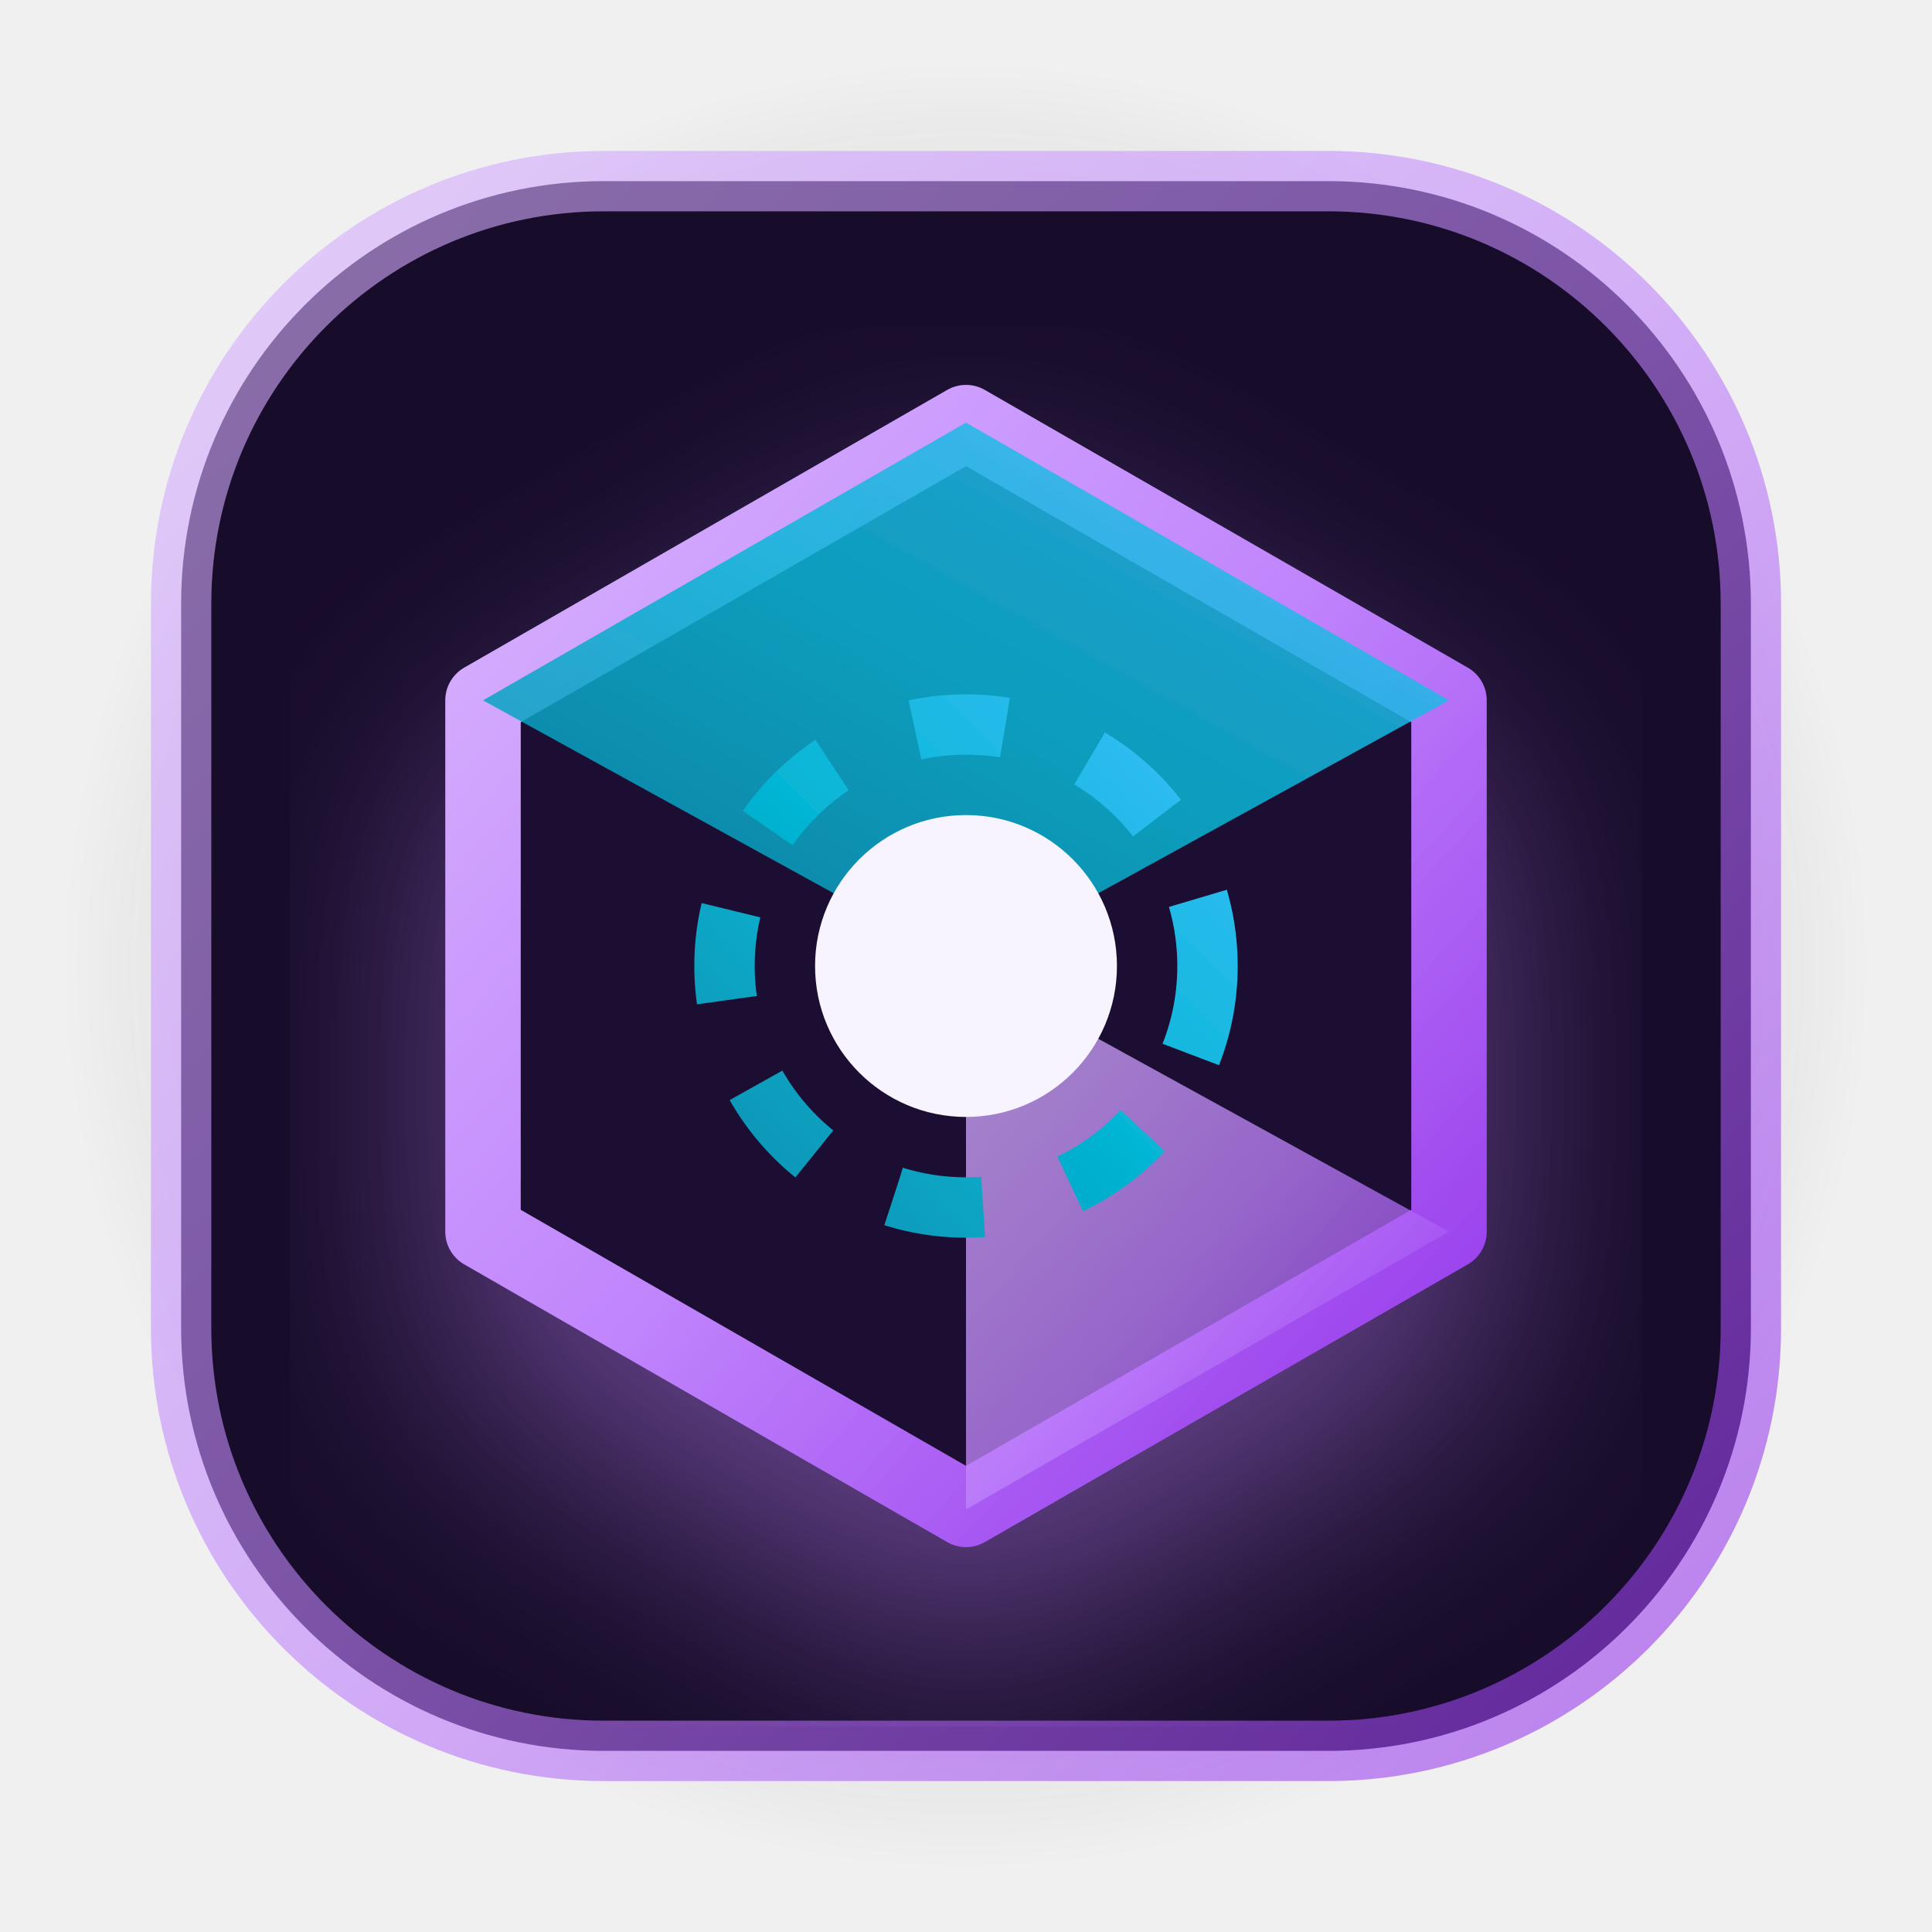
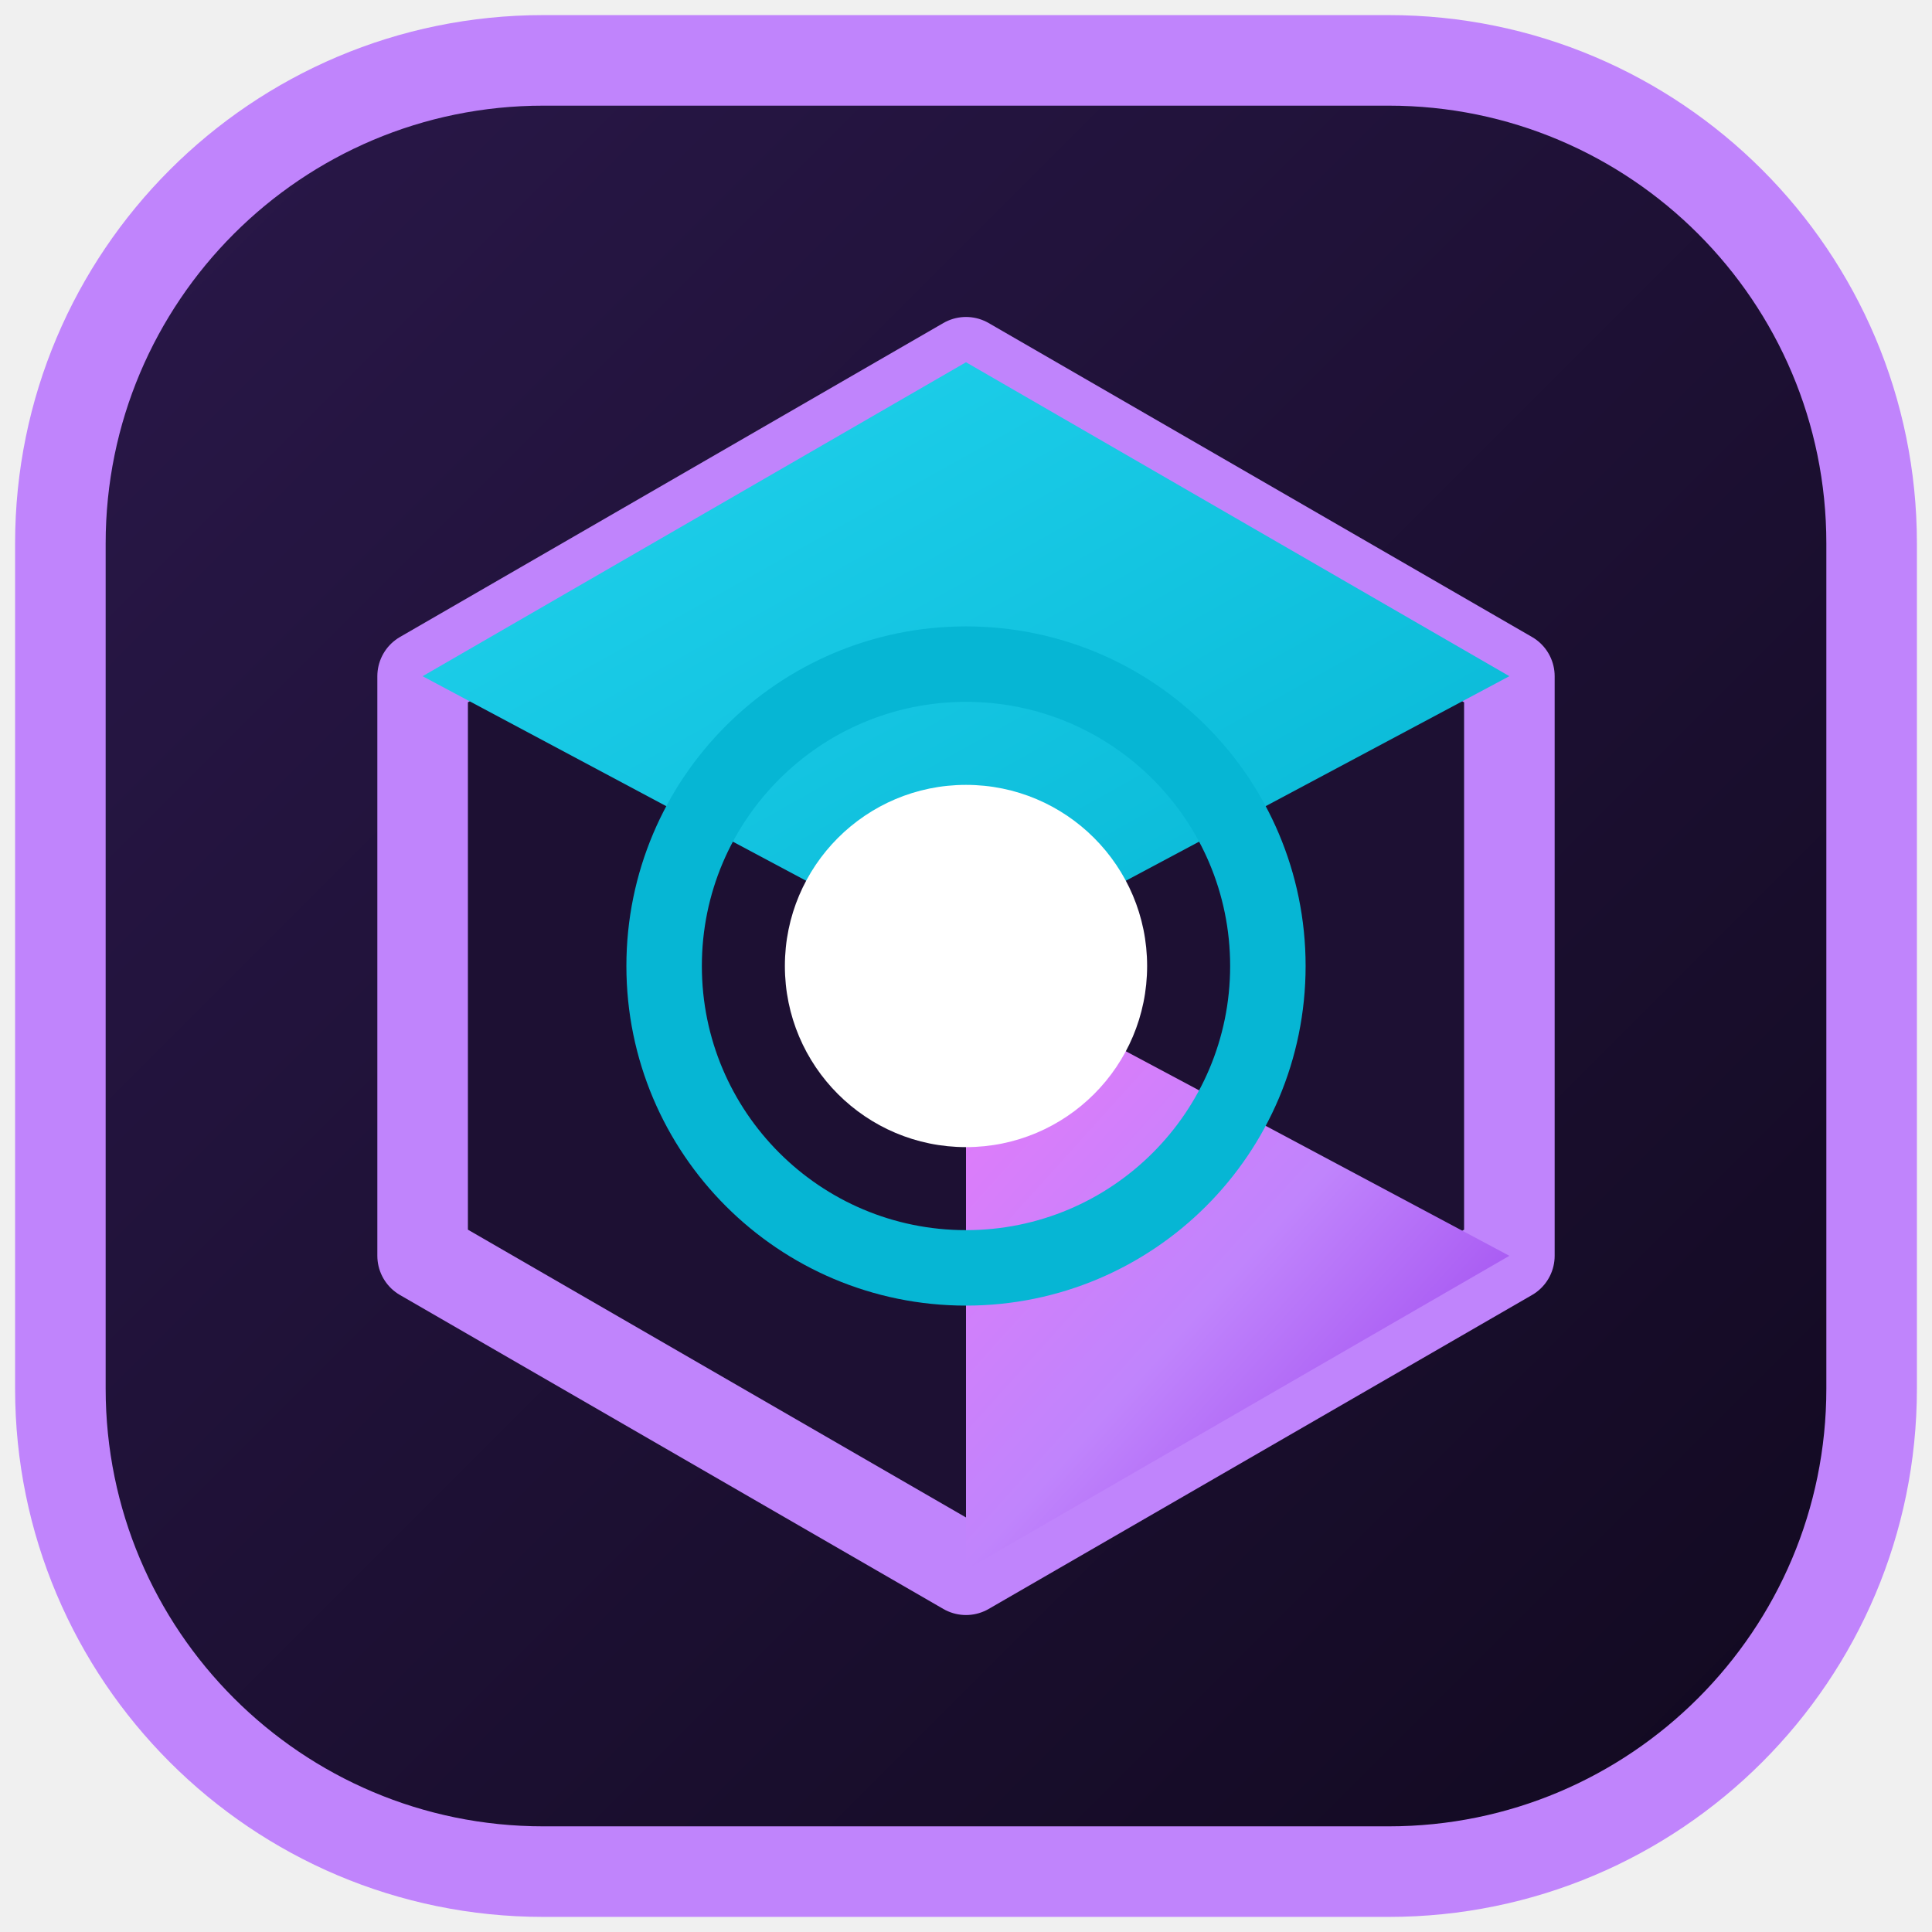
- <svg xmlns="http://www.w3.org/2000/svg" viewBox="0 0 64 64" fill="none">
+ <svg xmlns="http://www.w3.org/2000/svg" width="64" height="64" viewBox="0 0 64 64" fill="none">
  <defs>
+     <linearGradient id="cr-bg" x1="0%" y1="0%" x2="100%" y2="100%">
+       <stop offset="0%" stop-color="#2a184a" />
+       <stop offset="100%" stop-color="#11091f" />
+     </linearGradient>
    <linearGradient id="cr-amethyst" x1="0%" y1="0%" x2="100%" y2="100%">
-       <stop offset="0%" stop-color="#d8b4fe" />
+       <stop offset="0%" stop-color="#e879f9" />
      <stop offset="50%" stop-color="#c084fc" />
      <stop offset="100%" stop-color="#9333ea" />
    </linearGradient>
-     <linearGradient id="cr-teal" x1="0%" y1="100%" x2="100%" y2="0%">
-       <stop offset="0%" stop-color="#0891b2" />
-       <stop offset="50%" stop-color="#06b6d4" />
-       <stop offset="100%" stop-color="#38bdf8" />
+     <linearGradient id="cr-teal" x1="0%" y1="0%" x2="100%" y2="100%">
+       <stop offset="0%" stop-color="#22d3ee" />
+       <stop offset="100%" stop-color="#06b6d4" />
    </linearGradient>
-     <radialGradient id="cr-glow" cx="50%" cy="50%" r="50%">
-       <stop offset="0%" stop-color="#c084fc" stop-opacity="0.35" />
-       <stop offset="100%" stop-color="#11091f" stop-opacity="0" />
-     </radialGradient>
-     <filter id="cr-shadow" x="-20%" y="-20%" width="140%" height="140%">
-       <feDropShadow dx="0" dy="4" stdDeviation="4" flood-color="#c084fc" flood-opacity="0.45" />
-     </filter>
  </defs>
-   <circle cx="32" cy="32" r="30" fill="url(#cr-glow)" />
-   <rect x="6" y="6" width="52" height="52" rx="14" fill="#170c29" stroke="url(#cr-amethyst)" stroke-width="2" stroke-opacity="0.6" />
-   <g filter="url(#cr-shadow)">
-     <path d="M32 14 L48 23.2 V40.8 L32 50 L16 40.8 V23.2 Z" fill="#1d1033" stroke="url(#cr-amethyst)" stroke-width="2.5" stroke-linejoin="round" />
-     <path d="M32 14 L48 23.2 L32 32 L16 23.2 Z" fill="url(#cr-teal)" fill-opacity="0.85" />
-     <path d="M32 32 L48 40.8 L32 50 Z" fill="url(#cr-amethyst)" fill-opacity="0.75" />
-     <circle cx="32" cy="32" r="5" fill="#f8f4ff" />
-     <circle cx="32" cy="32" r="8" stroke="url(#cr-teal)" stroke-width="2" stroke-dasharray="3 3" />
-   </g>
+   <rect x="2" y="2" width="60" height="60" rx="16" fill="url(#cr-bg)" stroke="#c084fc" stroke-width="3" />
+   <path d="M32 12 L50 22.4 V41.6 L32 52 L14 41.6 V22.4 Z" fill="#1d1033" stroke="#c084fc" stroke-width="3" stroke-linejoin="round" />
+   <path d="M32 12 L50 22.4 L32 32 L14 22.4 Z" fill="url(#cr-teal)" />
+   <path d="M32 32 L50 41.6 L32 52 Z" fill="url(#cr-amethyst)" />
+   <circle cx="32" cy="32" r="6" fill="#ffffff" />
+   <circle cx="32" cy="32" r="10" stroke="#06b6d4" stroke-width="2.5" />
</svg>
